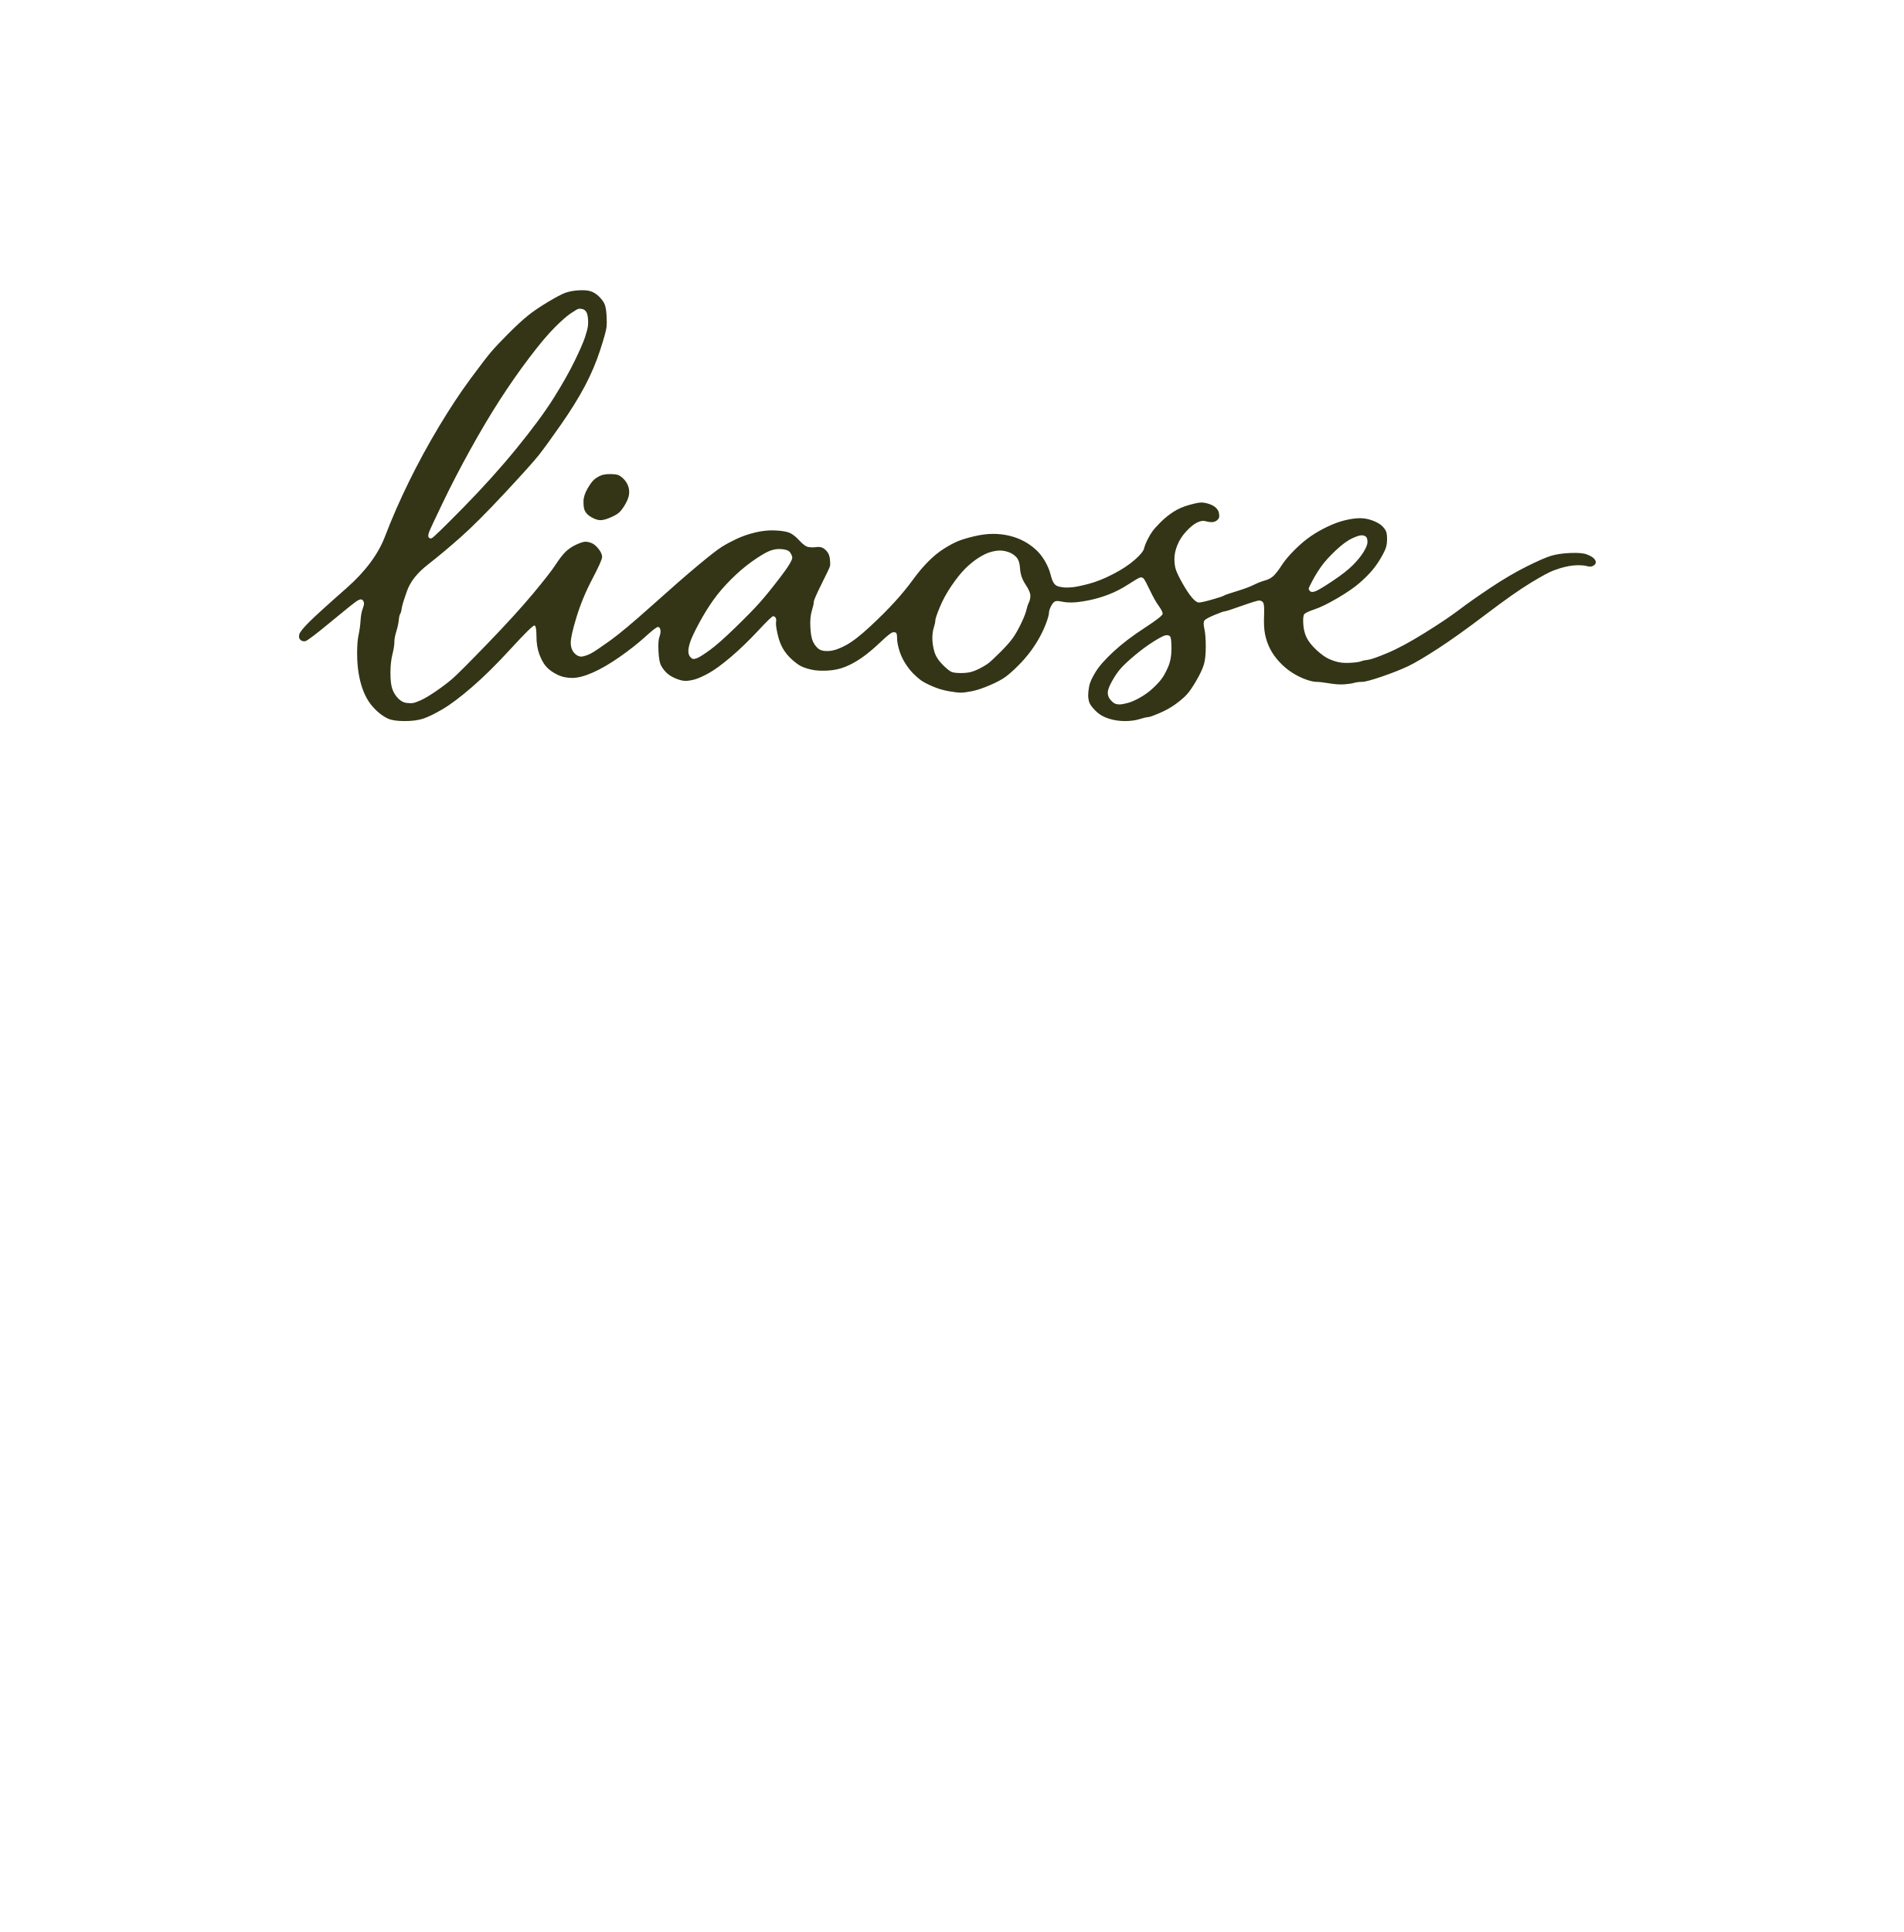
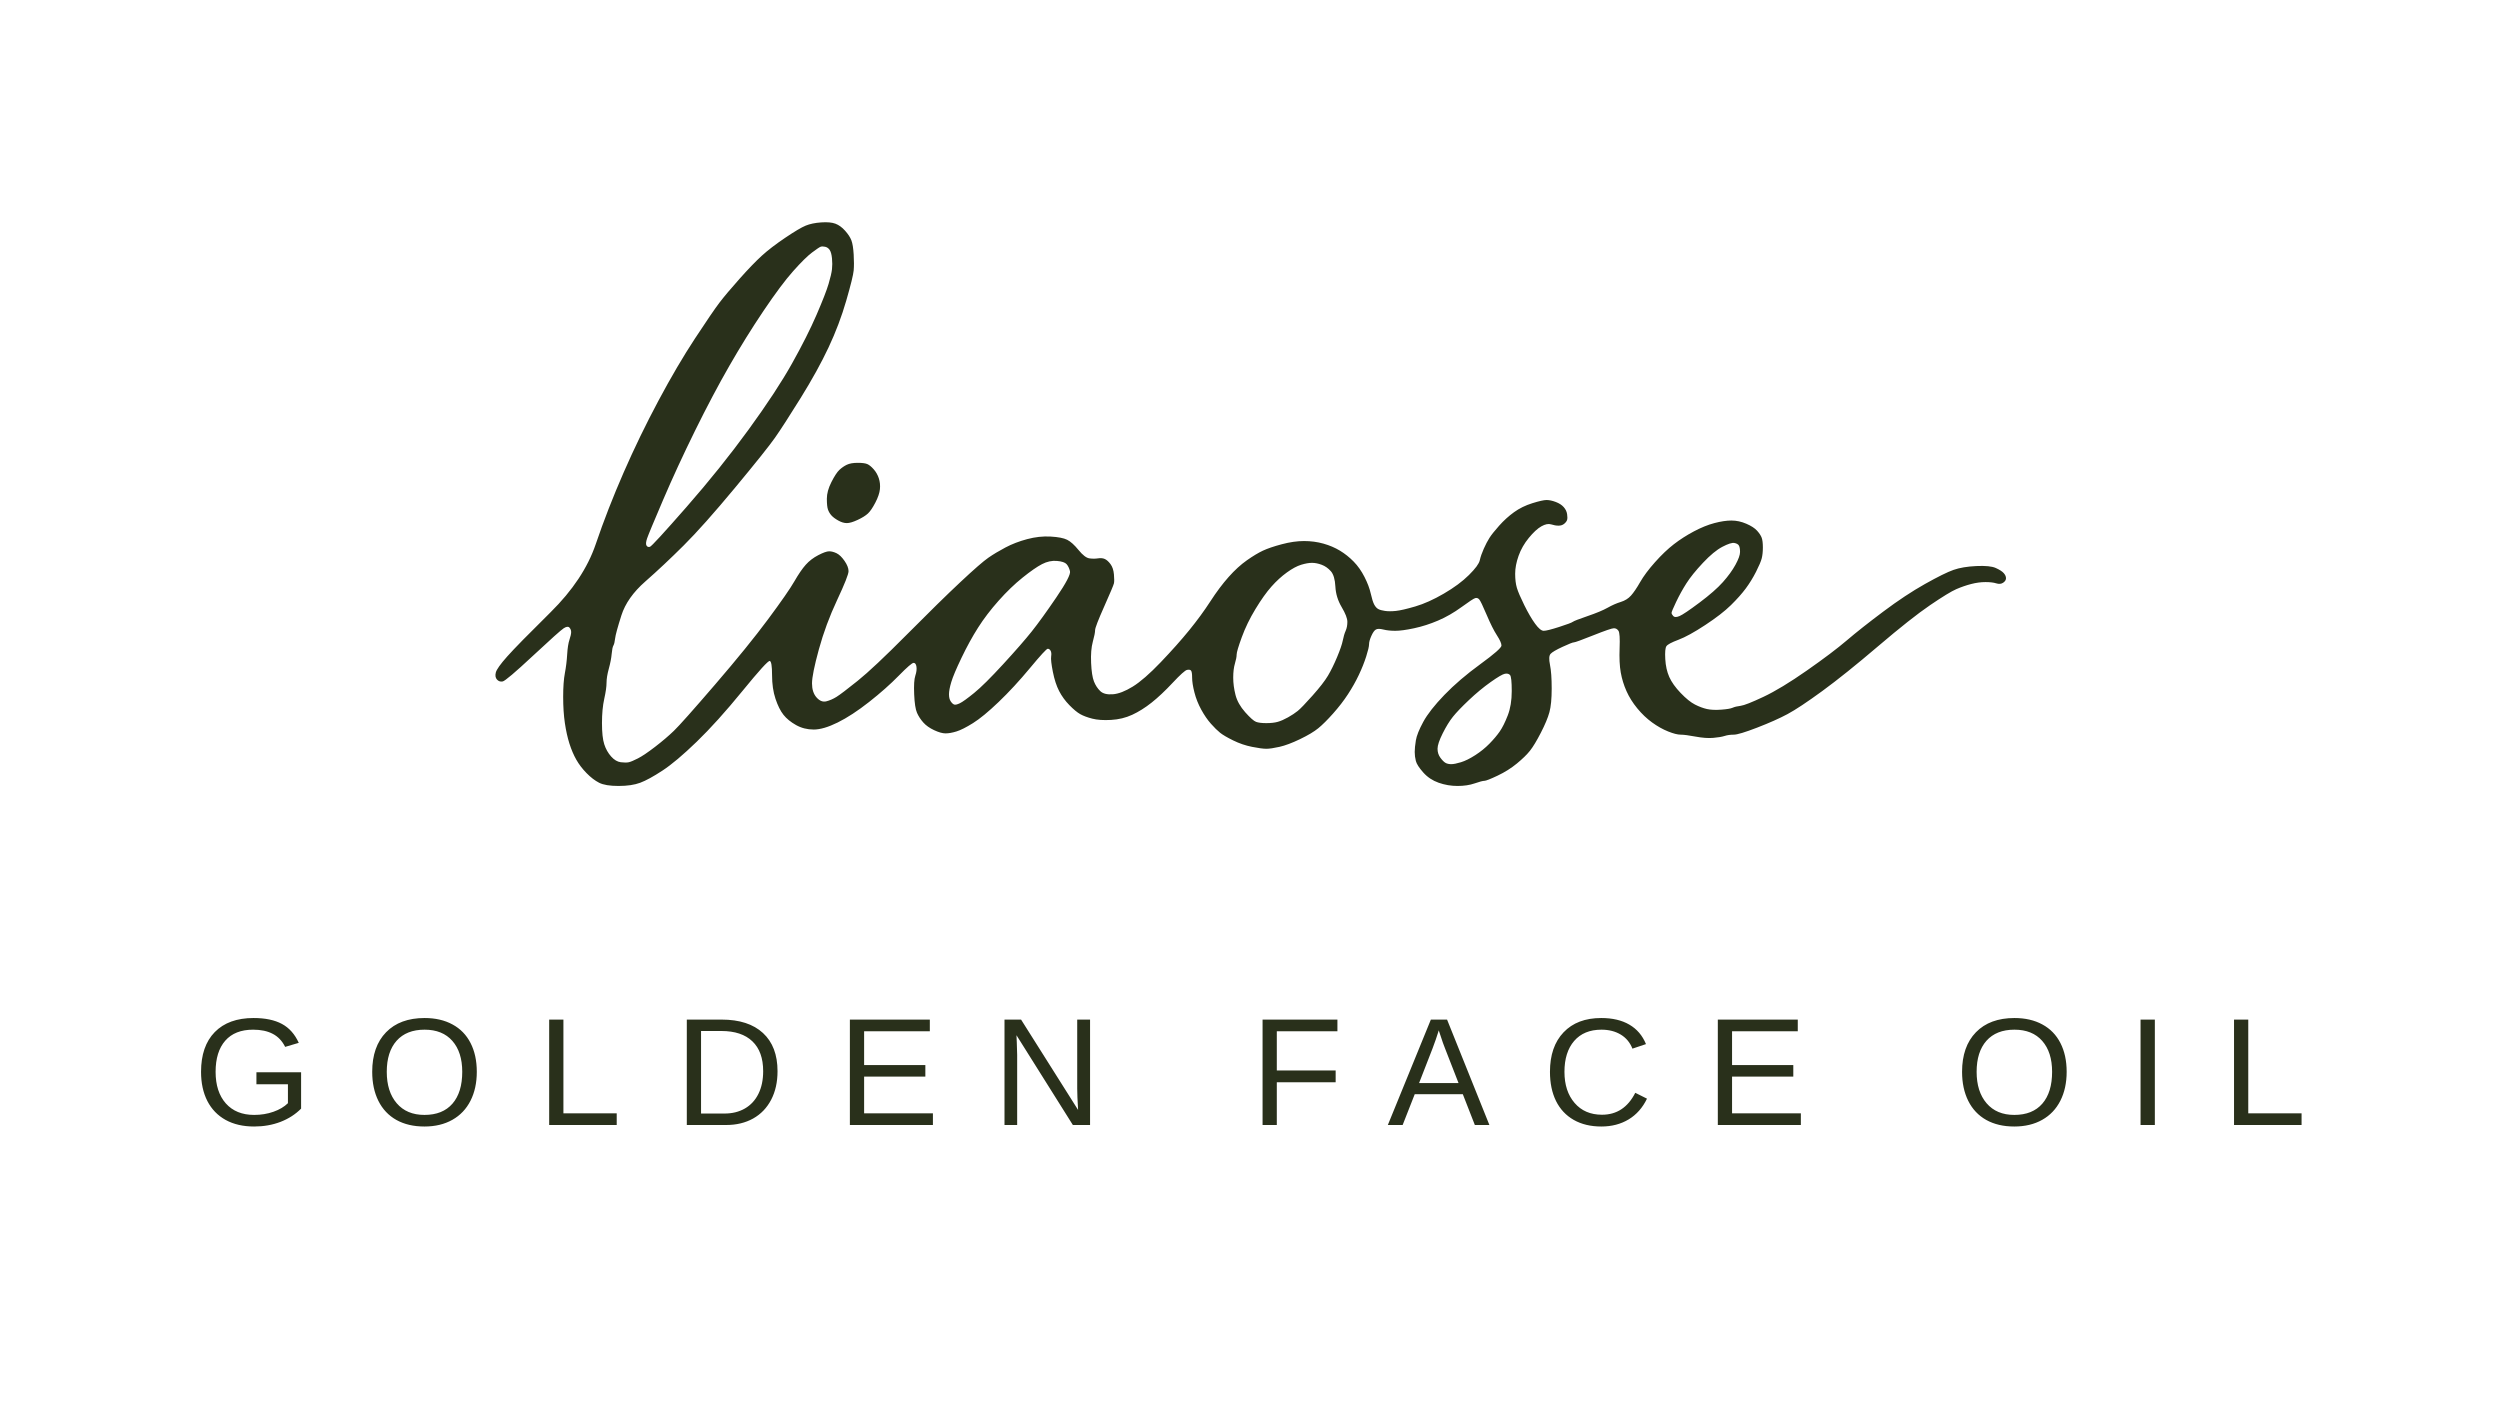
- <svg xmlns="http://www.w3.org/2000/svg" width="887" height="900" viewBox="0 0 887 900">
-   <svg x="133.05" y="130" width="620.9" height="228.272" viewBox="0 0 340 125">
-     <path d="M 86.250 51.000 Q 85.500 50.250 84.875 50.000 Q 84.250 49.750 82.750 49.750 Q 81.250 49.750 80.375 50.125 Q 79.500 50.500 78.750 51.125 Q 78.000 51.750 77.000 53.500 Q 76.000 55.250 76.000 56.750 Q 76.000 58.250 76.250 58.875 Q 76.500 59.500 77.000 60.000 Q 77.500 60.500 78.500 61.000 Q 79.500 61.500 80.375 61.500 Q 81.250 61.500 82.750 60.875 Q 84.250 60.250 85.000 59.625 Q 85.750 59.000 86.625 57.500 Q 87.500 56.000 87.625 54.875 Q 87.750 53.750 87.375 52.750 Q 87.000 51.750 86.250 51.000 Z M 3.500 90.625 Q 3.250 91.500 3.750 92.000 Q 4.250 92.500 5.000 92.375 Q 5.750 92.250 11.625 87.375 Q 17.500 82.500 18.375 82.000 Q 19.250 81.500 19.625 81.875 Q 20.000 82.250 20.000 82.750 Q 20.000 83.250 19.625 84.250 Q 19.250 85.250 19.125 87.125 Q 19.000 89.000 18.625 90.750 Q 18.250 92.500 18.250 95.375 Q 18.250 98.250 18.625 100.500 Q 19.000 102.750 19.625 104.500 Q 20.250 106.250 21.125 107.625 Q 22.000 109.000 23.375 110.250 Q 24.750 111.500 26.125 112.125 Q 27.500 112.750 30.375 112.750 Q 33.250 112.750 35.125 112.125 Q 37.000 111.500 40.000 109.750 Q 43.000 108.000 47.500 104.125 Q 52.000 100.250 57.500 94.250 Q 63.000 88.250 63.500 88.375 Q 64.000 88.500 64.000 91.125 Q 64.000 93.750 64.750 95.750 Q 65.500 97.750 66.500 98.875 Q 67.500 100.000 69.250 100.875 Q 71.000 101.750 73.125 101.750 Q 75.250 101.750 78.375 100.375 Q 81.500 99.000 85.250 96.375 Q 89.000 93.750 91.750 91.250 Q 94.500 88.750 95.000 88.750 Q 95.500 88.750 95.625 89.500 Q 95.750 90.250 95.375 91.250 Q 95.000 92.250 95.125 94.875 Q 95.250 97.500 95.750 98.500 Q 96.250 99.500 97.125 100.375 Q 98.000 101.250 99.500 101.875 Q 101.000 102.500 102.000 102.500 Q 103.000 102.500 104.375 102.125 Q 105.750 101.750 108.000 100.500 Q 110.250 99.250 113.625 96.375 Q 117.000 93.500 120.500 89.750 Q 124.000 86.000 124.375 86.000 Q 124.750 86.000 125.000 86.375 Q 125.250 86.750 125.125 87.500 Q 125.000 88.250 125.500 90.500 Q 126.000 92.750 126.875 94.250 Q 127.750 95.750 129.125 97.000 Q 130.500 98.250 131.500 98.750 Q 132.500 99.250 134.125 99.625 Q 135.750 100.000 138.250 99.875 Q 140.750 99.750 142.875 98.875 Q 145.000 98.000 147.125 96.500 Q 149.250 95.000 151.750 92.625 Q 154.250 90.250 154.875 90.125 Q 155.500 90.000 155.750 90.250 Q 156.000 90.500 156.000 91.625 Q 156.000 92.750 156.500 94.500 Q 157.000 96.250 158.000 97.875 Q 159.000 99.500 160.125 100.625 Q 161.250 101.750 162.125 102.375 Q 163.000 103.000 165.000 103.875 Q 167.000 104.750 169.125 105.125 Q 171.250 105.500 172.250 105.500 Q 173.250 105.500 175.125 105.125 Q 177.000 104.750 179.625 103.625 Q 182.250 102.500 183.625 101.500 Q 185.000 100.500 186.875 98.625 Q 188.750 96.750 190.125 94.875 Q 191.500 93.000 192.500 91.125 Q 193.500 89.250 194.125 87.500 Q 194.750 85.750 194.750 85.125 Q 194.750 84.500 195.250 83.500 Q 195.750 82.500 196.250 82.250 Q 196.750 82.000 197.875 82.250 Q 199.000 82.500 200.500 82.500 Q 202.000 82.500 204.625 82.000 Q 207.250 81.500 209.875 80.500 Q 212.500 79.500 215.000 77.875 Q 217.500 76.250 218.000 76.125 Q 218.500 76.000 218.875 76.375 Q 219.250 76.750 220.500 79.375 Q 221.750 82.000 222.750 83.375 Q 223.750 84.750 223.750 85.375 Q 223.750 86.000 219.125 89.000 Q 214.500 92.000 211.250 95.000 Q 208.000 98.000 206.625 100.250 Q 205.250 102.500 205.000 103.875 Q 204.750 105.250 204.750 106.125 Q 204.750 107.000 205.000 107.875 Q 205.250 108.750 206.625 110.125 Q 208.000 111.500 210.000 112.125 Q 212.000 112.750 214.125 112.750 Q 216.250 112.750 217.875 112.250 Q 219.500 111.750 220.000 111.750 Q 220.500 111.750 222.875 110.750 Q 225.250 109.750 227.125 108.375 Q 229.000 107.000 230.000 105.875 Q 231.000 104.750 232.375 102.375 Q 233.750 100.000 234.250 98.375 Q 234.750 96.750 234.750 93.750 Q 234.750 90.750 234.375 89.125 Q 234.000 87.500 234.500 87.000 Q 235.000 86.500 237.125 85.625 Q 239.250 84.750 239.625 84.750 Q 240.000 84.750 243.875 83.375 Q 247.750 82.000 248.375 82.000 Q 249.000 82.000 249.375 82.500 Q 249.750 83.000 249.625 85.875 Q 249.500 88.750 249.875 90.625 Q 250.250 92.500 251.125 94.250 Q 252.000 96.000 253.500 97.625 Q 255.000 99.250 256.750 100.375 Q 258.500 101.500 260.250 102.125 Q 262.000 102.750 263.000 102.750 Q 264.000 102.750 266.250 103.125 Q 268.500 103.500 270.125 103.375 Q 271.750 103.250 272.625 103.000 Q 273.500 102.750 274.625 102.750 Q 275.750 102.750 279.750 101.375 Q 283.750 100.000 286.375 98.750 Q 289.000 97.500 294.000 94.250 Q 299.000 91.000 306.250 85.500 Q 313.500 80.000 317.625 77.500 Q 321.750 75.000 323.375 74.375 Q 325.000 73.750 326.625 73.375 Q 328.250 73.000 329.750 73.000 Q 331.250 73.000 332.125 73.250 Q 333.000 73.500 333.625 73.125 Q 334.250 72.750 334.250 72.250 Q 334.250 71.750 333.750 71.250 Q 333.250 70.750 332.000 70.250 Q 330.750 69.750 327.750 69.875 Q 324.750 70.000 322.750 70.625 Q 320.750 71.250 316.500 73.375 Q 312.250 75.500 307.375 78.750 Q 302.500 82.000 299.375 84.375 Q 296.250 86.750 290.625 90.250 Q 285.000 93.750 281.125 95.375 Q 277.250 97.000 276.125 97.125 Q 275.000 97.250 274.375 97.500 Q 273.750 97.750 271.875 97.875 Q 270.000 98.000 268.750 97.750 Q 267.500 97.500 266.125 96.875 Q 264.750 96.250 263.000 94.625 Q 261.250 93.000 260.500 91.500 Q 259.750 90.000 259.625 88.000 Q 259.500 86.000 259.875 85.500 Q 260.250 85.000 262.500 84.250 Q 264.750 83.500 268.375 81.375 Q 272.000 79.250 274.000 77.500 Q 276.000 75.750 277.250 74.250 Q 278.500 72.750 279.500 71.000 Q 280.500 69.250 280.750 68.375 Q 281.000 67.500 281.000 66.250 Q 281.000 65.000 280.750 64.375 Q 280.500 63.750 279.750 63.000 Q 279.000 62.250 277.375 61.625 Q 275.750 61.000 274.125 61.000 Q 272.500 61.000 270.375 61.500 Q 268.250 62.000 265.875 63.125 Q 263.500 64.250 261.500 65.625 Q 259.500 67.000 257.375 69.125 Q 255.250 71.250 254.125 73.000 Q 253.000 74.750 252.125 75.625 Q 251.250 76.500 249.875 76.875 Q 248.500 77.250 247.000 78.000 Q 245.500 78.750 242.625 79.625 Q 239.750 80.500 239.375 80.750 Q 239.000 81.000 236.375 81.750 Q 233.750 82.500 233.000 82.500 Q 232.250 82.500 231.125 81.125 Q 230.000 79.750 228.750 77.500 Q 227.500 75.250 227.125 74.125 Q 226.750 73.000 226.750 71.375 Q 226.750 69.750 227.500 67.875 Q 228.250 66.000 229.750 64.375 Q 231.250 62.750 232.500 62.125 Q 233.750 61.500 234.625 61.750 Q 235.500 62.000 236.250 62.000 Q 237.000 62.000 237.500 61.625 Q 238.000 61.250 238.125 60.875 Q 238.250 60.500 238.125 59.750 Q 238.000 59.000 237.375 58.375 Q 236.750 57.750 235.625 57.375 Q 234.500 57.000 233.625 57.000 Q 232.750 57.000 230.500 57.625 Q 228.250 58.250 226.500 59.375 Q 224.750 60.500 223.250 62.000 Q 221.750 63.500 221.125 64.375 Q 220.500 65.250 219.875 66.500 Q 219.250 67.750 219.000 68.750 Q 218.750 69.750 216.625 71.625 Q 214.500 73.500 211.125 75.250 Q 207.750 77.000 204.875 77.750 Q 202.000 78.500 200.625 78.625 Q 199.250 78.750 198.250 78.625 Q 197.250 78.500 196.750 78.250 Q 196.250 78.000 195.875 77.375 Q 195.500 76.750 195.125 75.250 Q 194.750 73.750 193.750 72.000 Q 192.750 70.250 191.375 69.000 Q 190.000 67.750 188.375 66.875 Q 186.750 66.000 184.750 65.500 Q 182.750 65.000 180.500 65.000 Q 178.250 65.000 175.625 65.625 Q 173.000 66.250 171.500 66.875 Q 170.000 67.500 168.000 68.750 Q 166.000 70.000 164.000 72.000 Q 162.000 74.000 160.000 76.750 Q 158.000 79.500 155.375 82.375 Q 152.750 85.250 149.125 88.625 Q 145.500 92.000 143.000 93.375 Q 140.500 94.750 138.625 94.875 Q 136.750 95.000 135.875 94.250 Q 135.000 93.500 134.500 92.375 Q 134.000 91.250 133.875 88.750 Q 133.750 86.250 134.250 84.625 Q 134.750 83.000 134.750 82.375 Q 134.750 81.750 136.750 77.750 Q 138.750 73.750 138.875 73.250 Q 139.000 72.750 138.875 71.500 Q 138.750 70.250 138.125 69.500 Q 137.500 68.750 136.875 68.500 Q 136.250 68.250 135.375 68.375 Q 134.500 68.500 133.500 68.375 Q 132.500 68.250 131.125 66.750 Q 129.750 65.250 128.625 64.750 Q 127.500 64.250 125.000 64.125 Q 122.500 64.000 119.875 64.625 Q 117.250 65.250 115.125 66.250 Q 113.000 67.250 111.375 68.250 Q 109.750 69.250 105.250 73.000 Q 100.750 76.750 93.500 83.250 Q 86.250 89.750 82.750 92.250 Q 79.250 94.750 78.125 95.375 Q 77.000 96.000 75.875 96.250 Q 74.750 96.500 73.750 95.500 Q 72.750 94.500 72.750 92.750 Q 72.750 91.000 74.250 86.125 Q 75.750 81.250 78.250 76.500 Q 80.750 71.750 80.750 70.875 Q 80.750 70.000 79.875 68.875 Q 79.000 67.750 78.125 67.375 Q 77.250 67.000 76.500 67.000 Q 75.750 67.000 74.125 67.750 Q 72.500 68.500 71.375 69.625 Q 70.250 70.750 68.875 72.875 Q 67.500 75.000 63.125 80.250 Q 58.750 85.500 51.500 93.000 Q 44.250 100.500 42.500 102.000 Q 40.750 103.500 38.375 105.125 Q 36.000 106.750 34.625 107.375 Q 33.250 108.000 32.625 108.125 Q 32.000 108.250 30.875 108.125 Q 29.750 108.000 28.750 107.000 Q 27.750 106.000 27.250 104.625 Q 26.750 103.250 26.750 100.500 Q 26.750 97.750 27.250 95.750 Q 27.750 93.750 27.750 92.625 Q 27.750 91.500 28.250 89.875 Q 28.750 88.250 28.875 87.000 Q 29.000 85.750 29.250 85.375 Q 29.500 85.000 29.625 84.000 Q 29.750 83.000 31.000 79.500 Q 32.250 76.000 36.250 72.875 Q 40.250 69.750 44.625 65.875 Q 49.000 62.000 55.875 54.625 Q 62.750 47.250 64.625 44.875 Q 66.500 42.500 70.250 37.125 Q 74.000 31.750 76.375 27.250 Q 78.750 22.750 80.250 18.125 Q 81.750 13.500 81.875 12.250 Q 82.000 11.000 81.875 9.125 Q 81.750 7.250 81.375 6.375 Q 81.000 5.500 80.000 4.500 Q 79.000 3.500 77.875 3.125 Q 76.750 2.750 74.750 2.875 Q 72.750 3.000 71.375 3.500 Q 70.000 4.000 66.875 5.875 Q 63.750 7.750 61.750 9.375 Q 59.750 11.000 56.875 13.875 Q 54.000 16.750 52.500 18.500 Q 51.000 20.250 47.125 25.500 Q 43.250 30.750 39.125 37.625 Q 35.000 44.500 31.500 51.625 Q 28.000 58.750 25.375 65.625 Q 22.750 72.500 15.500 78.875 Q 8.250 85.250 6.000 87.500 Q 3.750 89.750 3.500 90.625 Z M 224.500 90.875 Q 225.250 90.750 225.625 91.125 Q 226.000 91.500 226.000 94.250 Q 226.000 97.000 225.125 99.000 Q 224.250 101.000 223.375 102.125 Q 222.500 103.250 221.125 104.500 Q 219.750 105.750 218.000 106.750 Q 216.250 107.750 214.875 108.125 Q 213.500 108.500 212.750 108.500 Q 212.000 108.500 211.500 108.250 Q 211.000 108.000 210.375 107.250 Q 209.750 106.500 209.750 105.500 Q 209.750 104.500 210.875 102.500 Q 212.000 100.500 213.125 99.250 Q 214.250 98.000 216.625 96.000 Q 219.000 94.000 221.375 92.500 Q 223.750 91.000 224.500 90.875 Z M 184.375 69.625 Q 185.500 70.000 186.375 70.875 Q 187.250 71.750 187.375 73.875 Q 187.500 76.000 188.750 77.875 Q 190.000 79.750 190.000 80.750 Q 190.000 81.750 189.625 82.500 Q 189.250 83.250 189.000 84.375 Q 188.750 85.500 187.750 87.625 Q 186.750 89.750 185.750 91.250 Q 184.750 92.750 182.375 95.125 Q 180.000 97.500 179.125 98.125 Q 178.250 98.750 177.000 99.375 Q 175.750 100.000 174.750 100.250 Q 173.750 100.500 172.250 100.500 Q 170.750 100.500 170.000 100.250 Q 169.250 100.000 167.625 98.375 Q 166.000 96.750 165.500 95.000 Q 165.000 93.250 165.000 91.625 Q 165.000 90.000 165.375 88.875 Q 165.750 87.750 165.750 87.125 Q 165.750 86.500 166.875 83.750 Q 168.000 81.000 169.875 78.250 Q 171.750 75.500 173.375 73.875 Q 175.000 72.250 176.750 71.125 Q 178.500 70.000 179.875 69.625 Q 181.250 69.250 182.250 69.250 Q 183.250 69.250 184.375 69.625 Z M 126.375 68.875 Q 128.000 69.000 128.500 69.500 Q 129.000 70.000 129.250 70.875 Q 129.500 71.750 126.250 76.000 Q 123.000 80.250 120.875 82.625 Q 118.750 85.000 114.625 89.000 Q 110.500 93.000 108.250 94.625 Q 106.000 96.250 105.125 96.625 Q 104.250 97.000 103.875 96.875 Q 103.500 96.750 103.125 96.250 Q 102.750 95.750 102.750 94.875 Q 102.750 94.000 103.250 92.500 Q 103.750 91.000 105.500 87.750 Q 107.250 84.500 109.125 81.875 Q 111.000 79.250 113.625 76.625 Q 116.250 74.000 118.875 72.125 Q 121.500 70.250 123.125 69.500 Q 124.750 68.750 126.375 68.875 Z M 274.750 65.375 Q 275.500 65.500 275.750 65.875 Q 276.000 66.250 276.000 67.125 Q 276.000 68.000 275.000 69.625 Q 274.000 71.250 272.250 73.000 Q 270.500 74.750 267.125 77.000 Q 263.750 79.250 262.750 79.625 Q 261.750 80.000 261.375 79.625 Q 261.000 79.250 261.000 79.000 Q 261.000 78.750 262.000 76.875 Q 263.000 75.000 264.250 73.250 Q 265.500 71.500 267.875 69.250 Q 270.250 67.000 272.125 66.125 Q 274.000 65.250 274.750 65.375 Z M 75.625 7.625 Q 76.250 7.750 76.625 8.250 Q 77.000 8.750 77.125 9.875 Q 77.250 11.000 77.125 12.000 Q 77.000 13.000 76.375 14.875 Q 75.750 16.750 73.750 20.875 Q 71.750 25.000 68.375 30.375 Q 65.000 35.750 58.875 43.250 Q 52.750 50.750 45.250 58.375 Q 37.750 66.000 37.250 66.125 Q 36.750 66.250 36.500 65.875 Q 36.250 65.500 36.625 64.500 Q 37.000 63.500 40.125 57.000 Q 43.250 50.500 47.125 43.500 Q 51.000 36.500 54.625 30.875 Q 58.250 25.250 62.125 20.125 Q 66.000 15.000 68.625 12.375 Q 71.250 9.750 72.750 8.750 Q 74.250 7.750 74.625 7.625 Q 75.000 7.500 75.625 7.625 Z" fill-rule="evenodd" fill="#333516" />
+ <svg xmlns="http://www.w3.org/2000/svg" width="620" height="350" viewBox="0 0 620 350">
+   <svg x="119" y="51.5" width="385" height="159" viewBox="0 0 340 125" preserveAspectRatio="none">
+     <path d="M 86.250 51.000 Q 85.500 50.250 84.875 50.000 Q 84.250 49.750 82.750 49.750 Q 81.250 49.750 80.375 50.125 Q 79.500 50.500 78.750 51.125 Q 78.000 51.750 77.000 53.500 Q 76.000 55.250 76.000 56.750 Q 76.000 58.250 76.250 58.875 Q 76.500 59.500 77.000 60.000 Q 77.500 60.500 78.500 61.000 Q 79.500 61.500 80.375 61.500 Q 81.250 61.500 82.750 60.875 Q 84.250 60.250 85.000 59.625 Q 85.750 59.000 86.625 57.500 Q 87.500 56.000 87.625 54.875 Q 87.750 53.750 87.375 52.750 Q 87.000 51.750 86.250 51.000 Z M 3.500 90.625 Q 3.250 91.500 3.750 92.000 Q 4.250 92.500 5.000 92.375 Q 5.750 92.250 11.625 87.375 Q 17.500 82.500 18.375 82.000 Q 19.250 81.500 19.625 81.875 Q 20.000 82.250 20.000 82.750 Q 20.000 83.250 19.625 84.250 Q 19.250 85.250 19.125 87.125 Q 19.000 89.000 18.625 90.750 Q 18.250 92.500 18.250 95.375 Q 18.250 98.250 18.625 100.500 Q 19.000 102.750 19.625 104.500 Q 20.250 106.250 21.125 107.625 Q 22.000 109.000 23.375 110.250 Q 24.750 111.500 26.125 112.125 Q 27.500 112.750 30.375 112.750 Q 33.250 112.750 35.125 112.125 Q 37.000 111.500 40.000 109.750 Q 43.000 108.000 47.500 104.125 Q 52.000 100.250 57.500 94.250 Q 63.000 88.250 63.500 88.375 Q 64.000 88.500 64.000 91.125 Q 64.000 93.750 64.750 95.750 Q 65.500 97.750 66.500 98.875 Q 67.500 100.000 69.250 100.875 Q 71.000 101.750 73.125 101.750 Q 75.250 101.750 78.375 100.375 Q 81.500 99.000 85.250 96.375 Q 89.000 93.750 91.750 91.250 Q 94.500 88.750 95.000 88.750 Q 95.500 88.750 95.625 89.500 Q 95.750 90.250 95.375 91.250 Q 95.000 92.250 95.125 94.875 Q 95.250 97.500 95.750 98.500 Q 96.250 99.500 97.125 100.375 Q 98.000 101.250 99.500 101.875 Q 101.000 102.500 102.000 102.500 Q 103.000 102.500 104.375 102.125 Q 105.750 101.750 108.000 100.500 Q 110.250 99.250 113.625 96.375 Q 117.000 93.500 120.500 89.750 Q 124.000 86.000 124.375 86.000 Q 124.750 86.000 125.000 86.375 Q 125.250 86.750 125.125 87.500 Q 125.000 88.250 125.500 90.500 Q 126.000 92.750 126.875 94.250 Q 127.750 95.750 129.125 97.000 Q 130.500 98.250 131.500 98.750 Q 132.500 99.250 134.125 99.625 Q 135.750 100.000 138.250 99.875 Q 140.750 99.750 142.875 98.875 Q 145.000 98.000 147.125 96.500 Q 149.250 95.000 151.750 92.625 Q 154.250 90.250 154.875 90.125 Q 155.500 90.000 155.750 90.250 Q 156.000 90.500 156.000 91.625 Q 156.000 92.750 156.500 94.500 Q 157.000 96.250 158.000 97.875 Q 159.000 99.500 160.125 100.625 Q 161.250 101.750 162.125 102.375 Q 163.000 103.000 165.000 103.875 Q 167.000 104.750 169.125 105.125 Q 171.250 105.500 172.250 105.500 Q 173.250 105.500 175.125 105.125 Q 177.000 104.750 179.625 103.625 Q 182.250 102.500 183.625 101.500 Q 185.000 100.500 186.875 98.625 Q 188.750 96.750 190.125 94.875 Q 191.500 93.000 192.500 91.125 Q 193.500 89.250 194.125 87.500 Q 194.750 85.750 194.750 85.125 Q 194.750 84.500 195.250 83.500 Q 195.750 82.500 196.250 82.250 Q 196.750 82.000 197.875 82.250 Q 199.000 82.500 200.500 82.500 Q 202.000 82.500 204.625 82.000 Q 207.250 81.500 209.875 80.500 Q 212.500 79.500 215.000 77.875 Q 217.500 76.250 218.000 76.125 Q 218.500 76.000 218.875 76.375 Q 219.250 76.750 220.500 79.375 Q 221.750 82.000 222.750 83.375 Q 223.750 84.750 223.750 85.375 Q 223.750 86.000 219.125 89.000 Q 214.500 92.000 211.250 95.000 Q 208.000 98.000 206.625 100.250 Q 205.250 102.500 205.000 103.875 Q 204.750 105.250 204.750 106.125 Q 204.750 107.000 205.000 107.875 Q 205.250 108.750 206.625 110.125 Q 208.000 111.500 210.000 112.125 Q 212.000 112.750 214.125 112.750 Q 216.250 112.750 217.875 112.250 Q 219.500 111.750 220.000 111.750 Q 220.500 111.750 222.875 110.750 Q 225.250 109.750 227.125 108.375 Q 229.000 107.000 230.000 105.875 Q 231.000 104.750 232.375 102.375 Q 233.750 100.000 234.250 98.375 Q 234.750 96.750 234.750 93.750 Q 234.750 90.750 234.375 89.125 Q 234.000 87.500 234.500 87.000 Q 235.000 86.500 237.125 85.625 Q 239.250 84.750 239.625 84.750 Q 240.000 84.750 243.875 83.375 Q 247.750 82.000 248.375 82.000 Q 249.000 82.000 249.375 82.500 Q 249.750 83.000 249.625 85.875 Q 249.500 88.750 249.875 90.625 Q 250.250 92.500 251.125 94.250 Q 252.000 96.000 253.500 97.625 Q 255.000 99.250 256.750 100.375 Q 258.500 101.500 260.250 102.125 Q 262.000 102.750 263.000 102.750 Q 264.000 102.750 266.250 103.125 Q 268.500 103.500 270.125 103.375 Q 271.750 103.250 272.625 103.000 Q 273.500 102.750 274.625 102.750 Q 275.750 102.750 279.750 101.375 Q 283.750 100.000 286.375 98.750 Q 289.000 97.500 294.000 94.250 Q 299.000 91.000 306.250 85.500 Q 313.500 80.000 317.625 77.500 Q 321.750 75.000 323.375 74.375 Q 325.000 73.750 326.625 73.375 Q 328.250 73.000 329.750 73.000 Q 331.250 73.000 332.125 73.250 Q 333.000 73.500 333.625 73.125 Q 334.250 72.750 334.250 72.250 Q 334.250 71.750 333.750 71.250 Q 333.250 70.750 332.000 70.250 Q 330.750 69.750 327.750 69.875 Q 324.750 70.000 322.750 70.625 Q 320.750 71.250 316.500 73.375 Q 312.250 75.500 307.375 78.750 Q 302.500 82.000 299.375 84.375 Q 296.250 86.750 290.625 90.250 Q 285.000 93.750 281.125 95.375 Q 277.250 97.000 276.125 97.125 Q 275.000 97.250 274.375 97.500 Q 273.750 97.750 271.875 97.875 Q 270.000 98.000 268.750 97.750 Q 267.500 97.500 266.125 96.875 Q 264.750 96.250 263.000 94.625 Q 261.250 93.000 260.500 91.500 Q 259.750 90.000 259.625 88.000 Q 259.500 86.000 259.875 85.500 Q 260.250 85.000 262.500 84.250 Q 264.750 83.500 268.375 81.375 Q 272.000 79.250 274.000 77.500 Q 276.000 75.750 277.250 74.250 Q 278.500 72.750 279.500 71.000 Q 280.500 69.250 280.750 68.375 Q 281.000 67.500 281.000 66.250 Q 281.000 65.000 280.750 64.375 Q 280.500 63.750 279.750 63.000 Q 279.000 62.250 277.375 61.625 Q 275.750 61.000 274.125 61.000 Q 272.500 61.000 270.375 61.500 Q 268.250 62.000 265.875 63.125 Q 263.500 64.250 261.500 65.625 Q 259.500 67.000 257.375 69.125 Q 255.250 71.250 254.125 73.000 Q 253.000 74.750 252.125 75.625 Q 251.250 76.500 249.875 76.875 Q 248.500 77.250 247.000 78.000 Q 245.500 78.750 242.625 79.625 Q 239.750 80.500 239.375 80.750 Q 239.000 81.000 236.375 81.750 Q 233.750 82.500 233.000 82.500 Q 232.250 82.500 231.125 81.125 Q 230.000 79.750 228.750 77.500 Q 227.500 75.250 227.125 74.125 Q 226.750 73.000 226.750 71.375 Q 226.750 69.750 227.500 67.875 Q 228.250 66.000 229.750 64.375 Q 231.250 62.750 232.500 62.125 Q 233.750 61.500 234.625 61.750 Q 235.500 62.000 236.250 62.000 Q 237.000 62.000 237.500 61.625 Q 238.000 61.250 238.125 60.875 Q 238.250 60.500 238.125 59.750 Q 238.000 59.000 237.375 58.375 Q 236.750 57.750 235.625 57.375 Q 234.500 57.000 233.625 57.000 Q 232.750 57.000 230.500 57.625 Q 228.250 58.250 226.500 59.375 Q 224.750 60.500 223.250 62.000 Q 221.750 63.500 221.125 64.375 Q 220.500 65.250 219.875 66.500 Q 219.250 67.750 219.000 68.750 Q 218.750 69.750 216.625 71.625 Q 214.500 73.500 211.125 75.250 Q 207.750 77.000 204.875 77.750 Q 202.000 78.500 200.625 78.625 Q 199.250 78.750 198.250 78.625 Q 197.250 78.500 196.750 78.250 Q 196.250 78.000 195.875 77.375 Q 195.500 76.750 195.125 75.250 Q 194.750 73.750 193.750 72.000 Q 192.750 70.250 191.375 69.000 Q 190.000 67.750 188.375 66.875 Q 186.750 66.000 184.750 65.500 Q 182.750 65.000 180.500 65.000 Q 178.250 65.000 175.625 65.625 Q 173.000 66.250 171.500 66.875 Q 170.000 67.500 168.000 68.750 Q 166.000 70.000 164.000 72.000 Q 162.000 74.000 160.000 76.750 Q 158.000 79.500 155.375 82.375 Q 152.750 85.250 149.125 88.625 Q 145.500 92.000 143.000 93.375 Q 140.500 94.750 138.625 94.875 Q 136.750 95.000 135.875 94.250 Q 135.000 93.500 134.500 92.375 Q 134.000 91.250 133.875 88.750 Q 133.750 86.250 134.250 84.625 Q 134.750 83.000 134.750 82.375 Q 134.750 81.750 136.750 77.750 Q 138.750 73.750 138.875 73.250 Q 139.000 72.750 138.875 71.500 Q 138.750 70.250 138.125 69.500 Q 137.500 68.750 136.875 68.500 Q 136.250 68.250 135.375 68.375 Q 134.500 68.500 133.500 68.375 Q 132.500 68.250 131.125 66.750 Q 129.750 65.250 128.625 64.750 Q 127.500 64.250 125.000 64.125 Q 122.500 64.000 119.875 64.625 Q 117.250 65.250 115.125 66.250 Q 113.000 67.250 111.375 68.250 Q 109.750 69.250 105.250 73.000 Q 100.750 76.750 93.500 83.250 Q 86.250 89.750 82.750 92.250 Q 79.250 94.750 78.125 95.375 Q 77.000 96.000 75.875 96.250 Q 74.750 96.500 73.750 95.500 Q 72.750 94.500 72.750 92.750 Q 72.750 91.000 74.250 86.125 Q 75.750 81.250 78.250 76.500 Q 80.750 71.750 80.750 70.875 Q 80.750 70.000 79.875 68.875 Q 79.000 67.750 78.125 67.375 Q 77.250 67.000 76.500 67.000 Q 75.750 67.000 74.125 67.750 Q 72.500 68.500 71.375 69.625 Q 70.250 70.750 68.875 72.875 Q 67.500 75.000 63.125 80.250 Q 58.750 85.500 51.500 93.000 Q 44.250 100.500 42.500 102.000 Q 40.750 103.500 38.375 105.125 Q 36.000 106.750 34.625 107.375 Q 33.250 108.000 32.625 108.125 Q 32.000 108.250 30.875 108.125 Q 29.750 108.000 28.750 107.000 Q 27.750 106.000 27.250 104.625 Q 26.750 103.250 26.750 100.500 Q 26.750 97.750 27.250 95.750 Q 27.750 93.750 27.750 92.625 Q 27.750 91.500 28.250 89.875 Q 28.750 88.250 28.875 87.000 Q 29.000 85.750 29.250 85.375 Q 29.500 85.000 29.625 84.000 Q 29.750 83.000 31.000 79.500 Q 32.250 76.000 36.250 72.875 Q 40.250 69.750 44.625 65.875 Q 49.000 62.000 55.875 54.625 Q 62.750 47.250 64.625 44.875 Q 66.500 42.500 70.250 37.125 Q 74.000 31.750 76.375 27.250 Q 78.750 22.750 80.250 18.125 Q 81.750 13.500 81.875 12.250 Q 82.000 11.000 81.875 9.125 Q 81.750 7.250 81.375 6.375 Q 81.000 5.500 80.000 4.500 Q 79.000 3.500 77.875 3.125 Q 76.750 2.750 74.750 2.875 Q 72.750 3.000 71.375 3.500 Q 70.000 4.000 66.875 5.875 Q 63.750 7.750 61.750 9.375 Q 59.750 11.000 56.875 13.875 Q 54.000 16.750 52.500 18.500 Q 51.000 20.250 47.125 25.500 Q 43.250 30.750 39.125 37.625 Q 35.000 44.500 31.500 51.625 Q 28.000 58.750 25.375 65.625 Q 22.750 72.500 15.500 78.875 Q 8.250 85.250 6.000 87.500 Q 3.750 89.750 3.500 90.625 Z M 224.500 90.875 Q 225.250 90.750 225.625 91.125 Q 226.000 91.500 226.000 94.250 Q 226.000 97.000 225.125 99.000 Q 224.250 101.000 223.375 102.125 Q 222.500 103.250 221.125 104.500 Q 219.750 105.750 218.000 106.750 Q 216.250 107.750 214.875 108.125 Q 213.500 108.500 212.750 108.500 Q 212.000 108.500 211.500 108.250 Q 211.000 108.000 210.375 107.250 Q 209.750 106.500 209.750 105.500 Q 209.750 104.500 210.875 102.500 Q 212.000 100.500 213.125 99.250 Q 214.250 98.000 216.625 96.000 Q 219.000 94.000 221.375 92.500 Q 223.750 91.000 224.500 90.875 Z M 184.375 69.625 Q 185.500 70.000 186.375 70.875 Q 187.250 71.750 187.375 73.875 Q 187.500 76.000 188.750 77.875 Q 190.000 79.750 190.000 80.750 Q 190.000 81.750 189.625 82.500 Q 189.250 83.250 189.000 84.375 Q 188.750 85.500 187.750 87.625 Q 186.750 89.750 185.750 91.250 Q 184.750 92.750 182.375 95.125 Q 180.000 97.500 179.125 98.125 Q 178.250 98.750 177.000 99.375 Q 175.750 100.000 174.750 100.250 Q 173.750 100.500 172.250 100.500 Q 170.750 100.500 170.000 100.250 Q 169.250 100.000 167.625 98.375 Q 166.000 96.750 165.500 95.000 Q 165.000 93.250 165.000 91.625 Q 165.000 90.000 165.375 88.875 Q 165.750 87.750 165.750 87.125 Q 165.750 86.500 166.875 83.750 Q 168.000 81.000 169.875 78.250 Q 171.750 75.500 173.375 73.875 Q 175.000 72.250 176.750 71.125 Q 178.500 70.000 179.875 69.625 Q 181.250 69.250 182.250 69.250 Q 183.250 69.250 184.375 69.625 Z M 126.375 68.875 Q 128.000 69.000 128.500 69.500 Q 129.000 70.000 129.250 70.875 Q 129.500 71.750 126.250 76.000 Q 123.000 80.250 120.875 82.625 Q 118.750 85.000 114.625 89.000 Q 110.500 93.000 108.250 94.625 Q 106.000 96.250 105.125 96.625 Q 104.250 97.000 103.875 96.875 Q 103.500 96.750 103.125 96.250 Q 102.750 95.750 102.750 94.875 Q 102.750 94.000 103.250 92.500 Q 103.750 91.000 105.500 87.750 Q 107.250 84.500 109.125 81.875 Q 111.000 79.250 113.625 76.625 Q 116.250 74.000 118.875 72.125 Q 121.500 70.250 123.125 69.500 Q 124.750 68.750 126.375 68.875 Z M 274.750 65.375 Q 275.500 65.500 275.750 65.875 Q 276.000 66.250 276.000 67.125 Q 276.000 68.000 275.000 69.625 Q 274.000 71.250 272.250 73.000 Q 270.500 74.750 267.125 77.000 Q 263.750 79.250 262.750 79.625 Q 261.750 80.000 261.375 79.625 Q 261.000 79.250 261.000 79.000 Q 261.000 78.750 262.000 76.875 Q 263.000 75.000 264.250 73.250 Q 265.500 71.500 267.875 69.250 Q 270.250 67.000 272.125 66.125 Q 274.000 65.250 274.750 65.375 Z M 75.625 7.625 Q 76.250 7.750 76.625 8.250 Q 77.000 8.750 77.125 9.875 Q 77.250 11.000 77.125 12.000 Q 77.000 13.000 76.375 14.875 Q 75.750 16.750 73.750 20.875 Q 71.750 25.000 68.375 30.375 Q 65.000 35.750 58.875 43.250 Q 52.750 50.750 45.250 58.375 Q 37.750 66.000 37.250 66.125 Q 36.750 66.250 36.500 65.875 Q 36.250 65.500 36.625 64.500 Q 37.000 63.500 40.125 57.000 Q 43.250 50.500 47.125 43.500 Q 51.000 36.500 54.625 30.875 Q 58.250 25.250 62.125 20.125 Q 66.000 15.000 68.625 12.375 Q 71.250 9.750 72.750 8.750 Q 74.250 7.750 74.625 7.625 Q 75.000 7.500 75.625 7.625 Z" fill="#29301b" />
  </svg>
+   <text x="310" y="279" text-anchor="middle" fill="#29301b" font-family="Helvetica Neue,Arial,sans-serif" font-size="38" letter-spacing="13">GOLDEN FACE OIL</text>
</svg>
